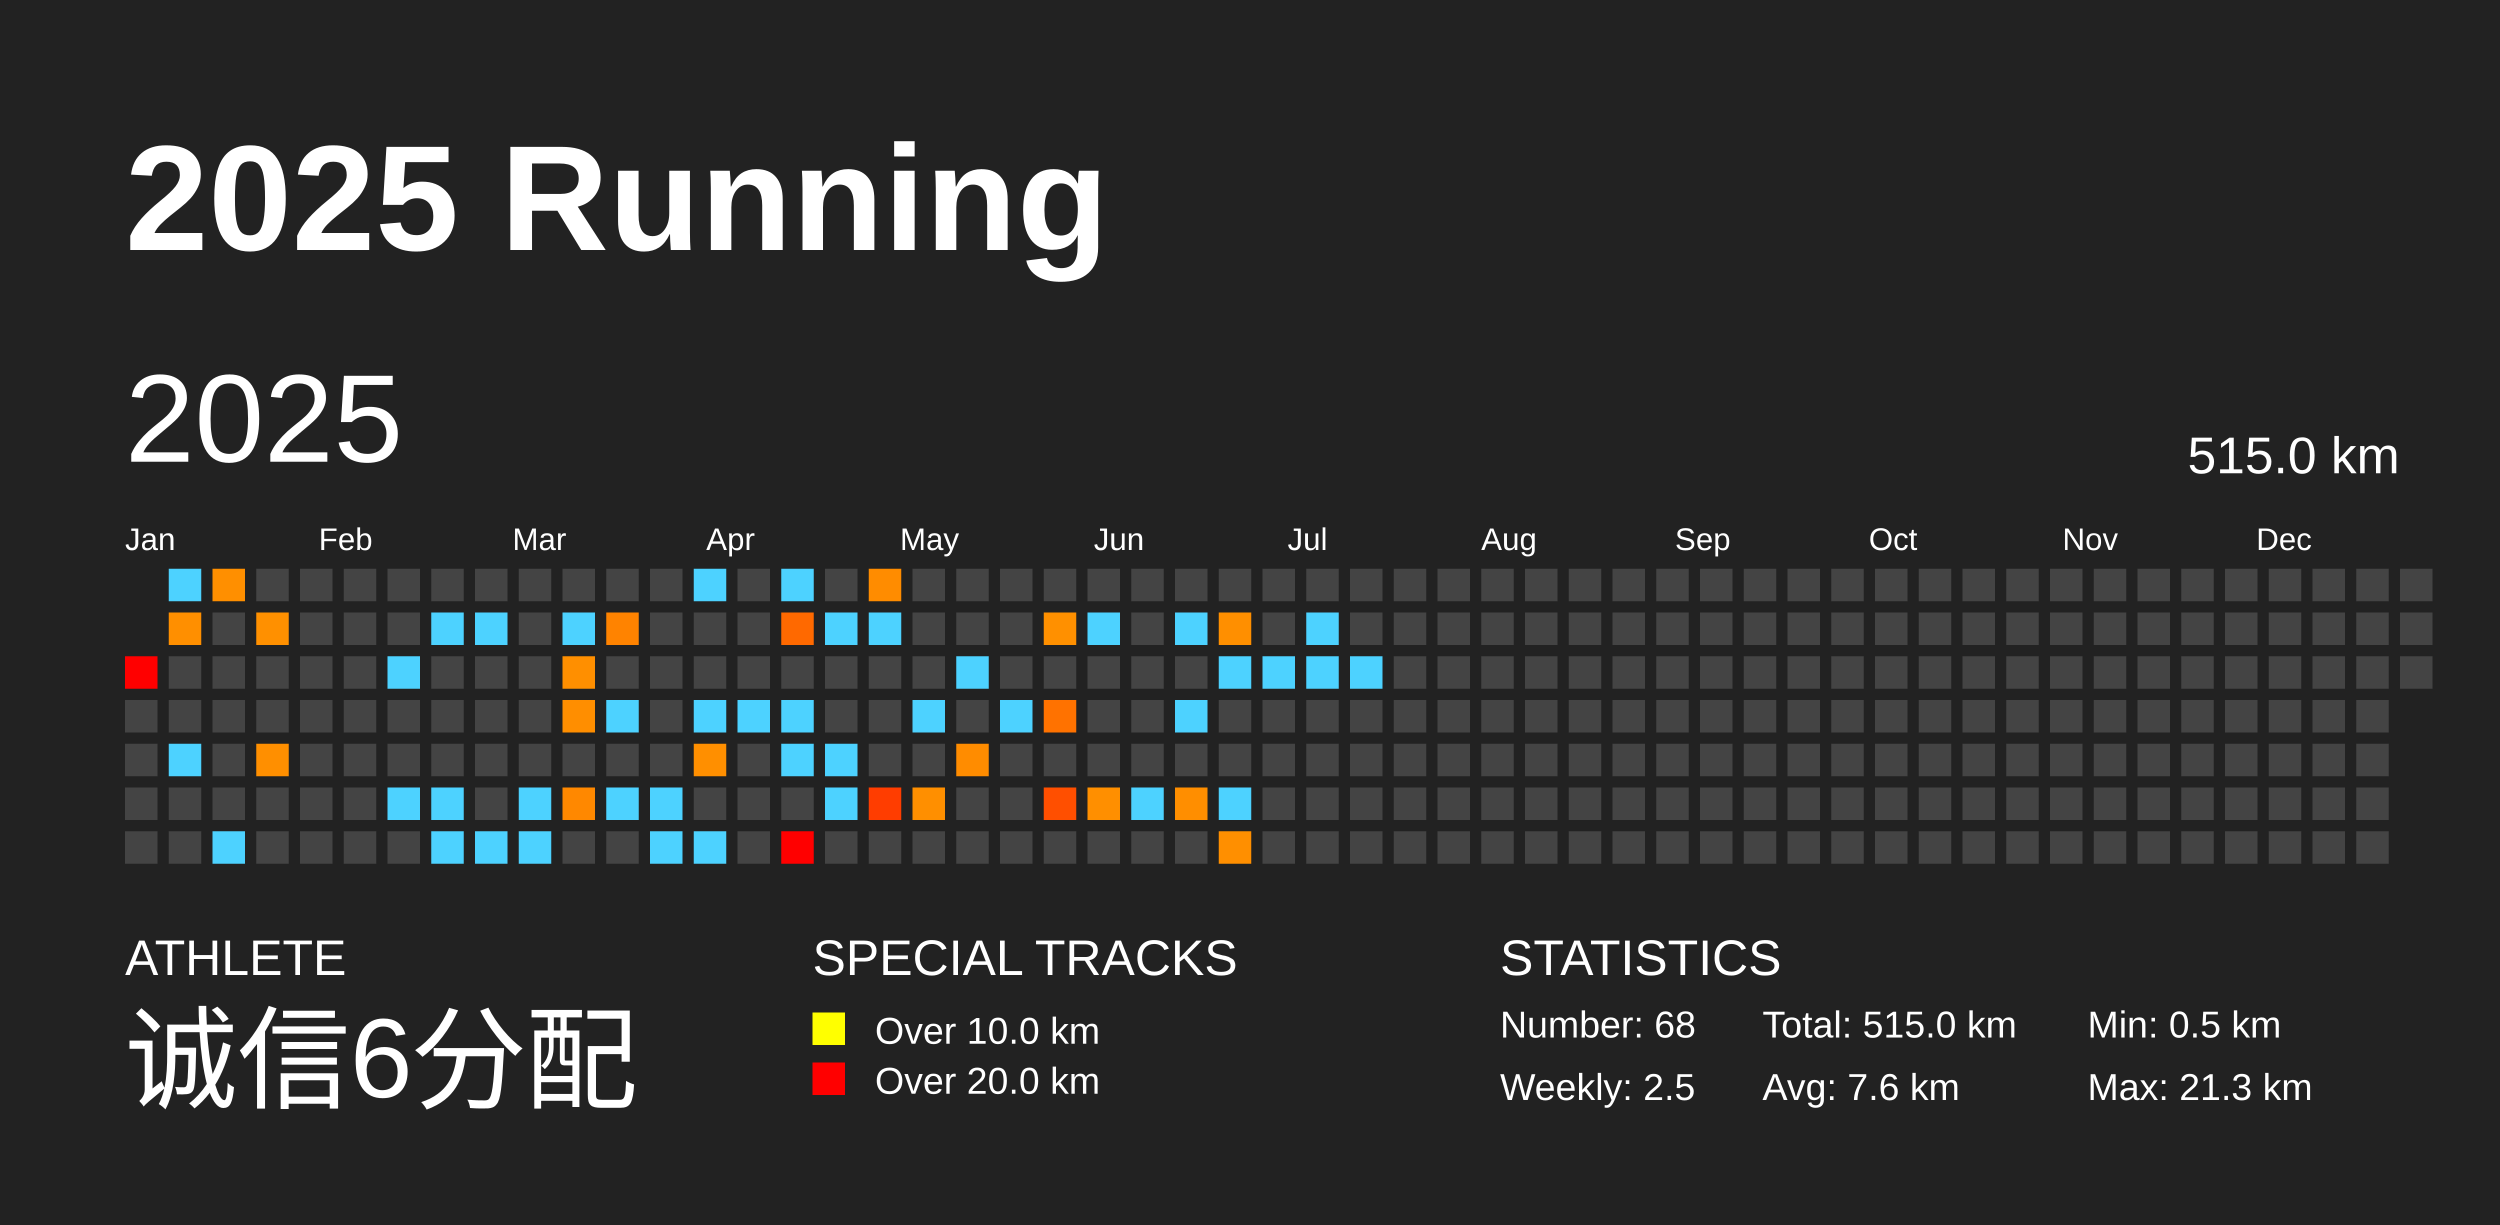
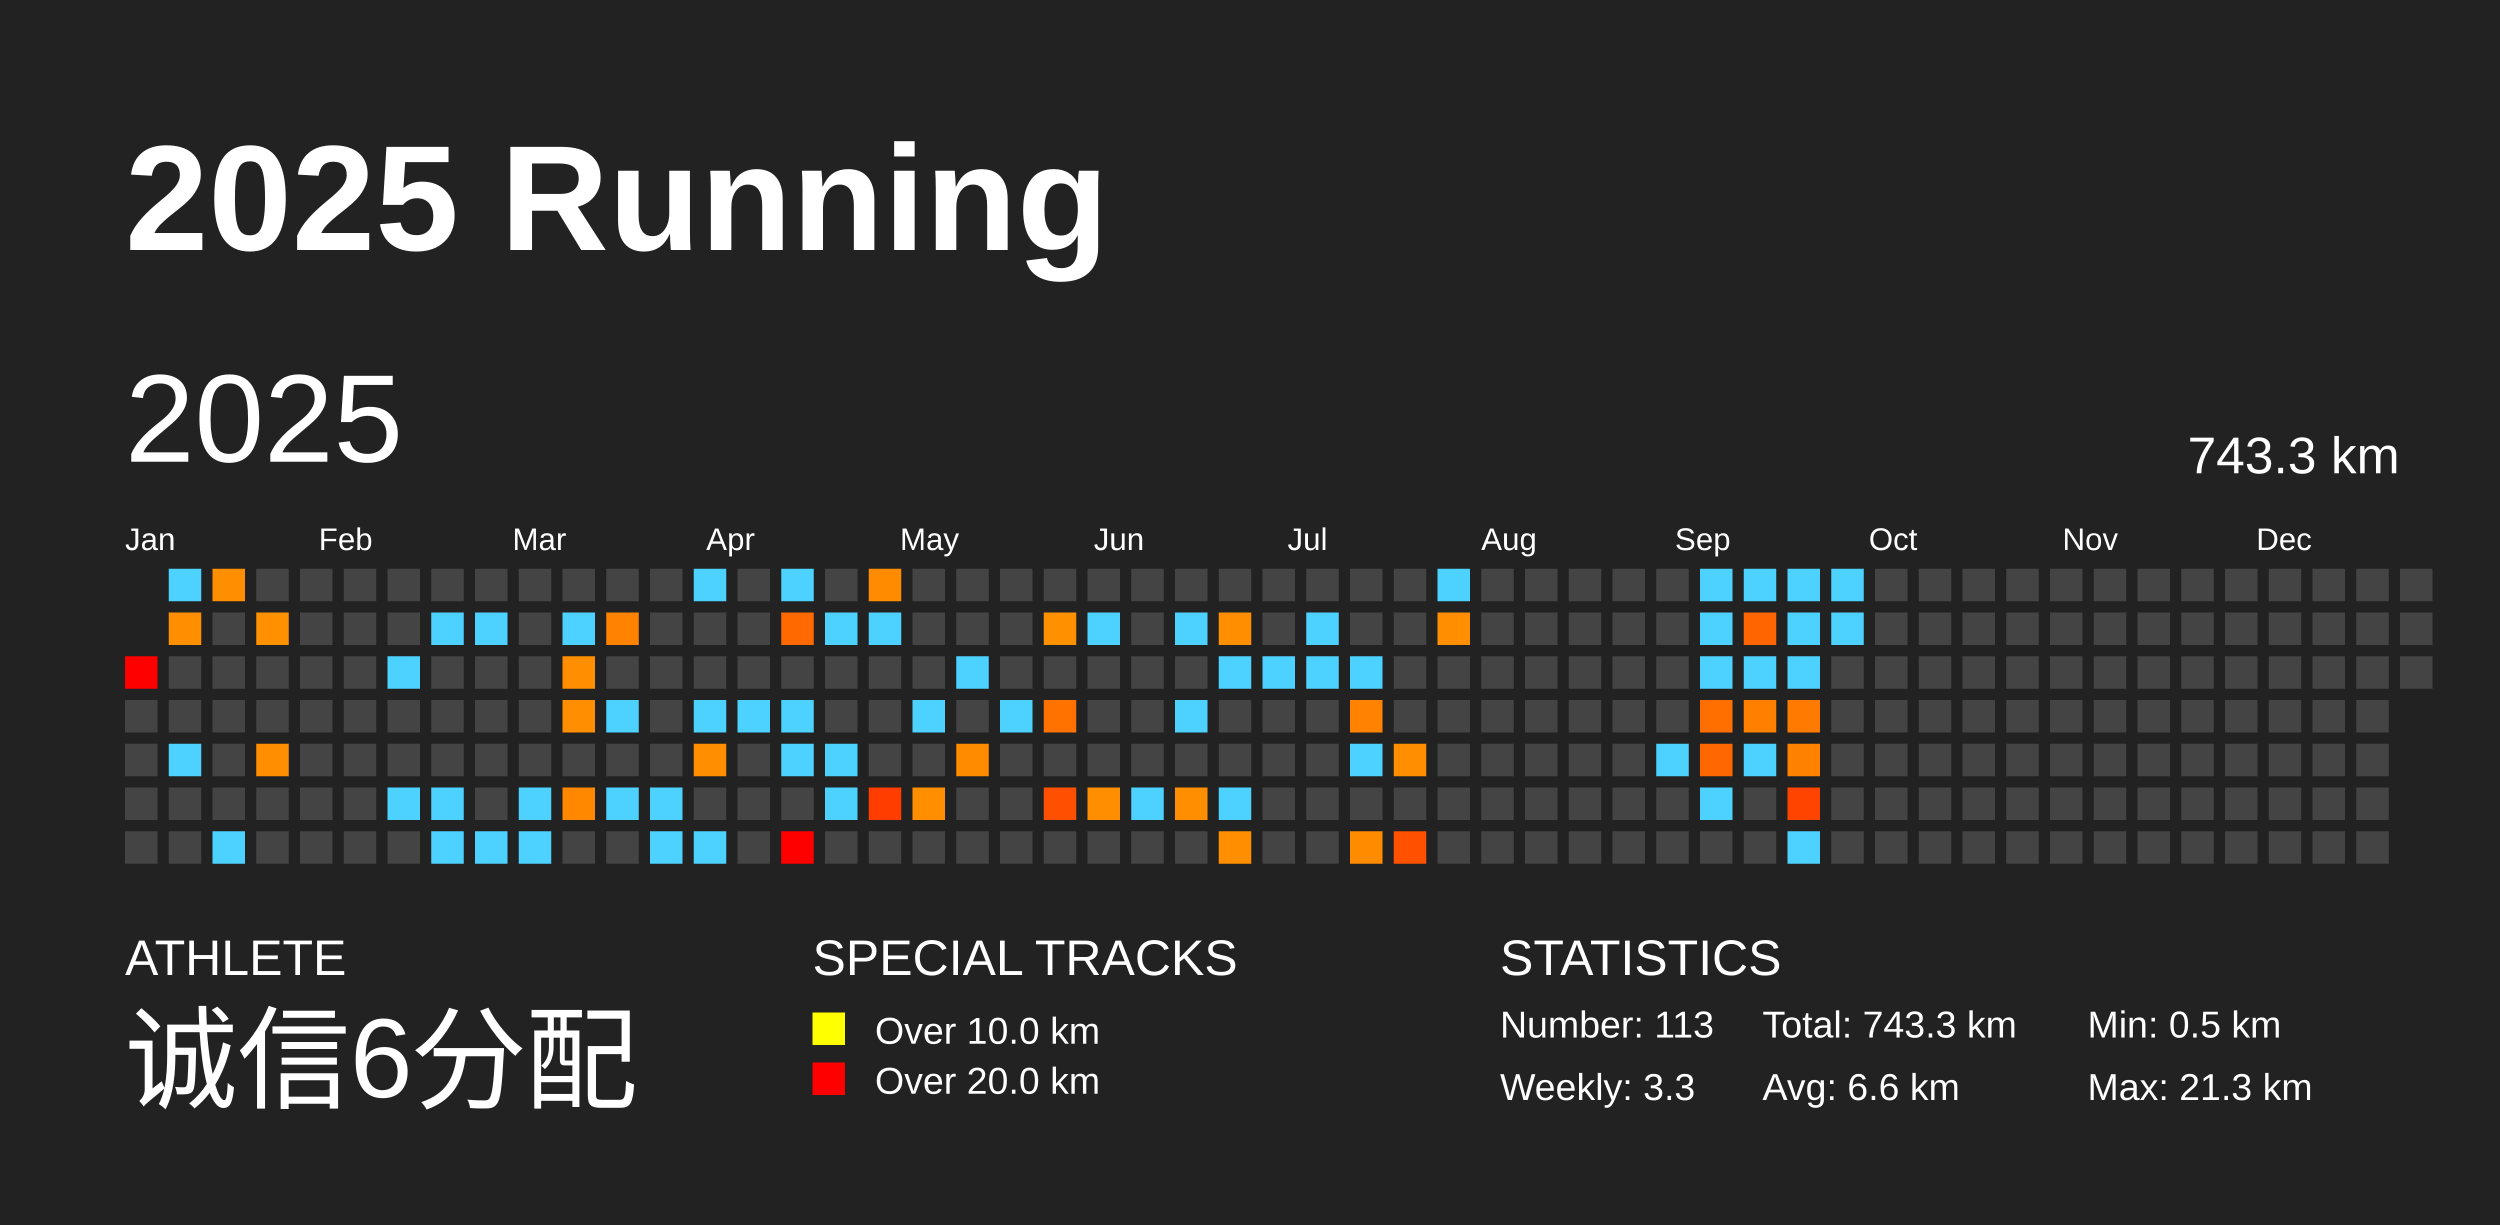
<svg xmlns="http://www.w3.org/2000/svg" baseProfile="full" height="98mm" version="1.1" viewBox="0,0,200,98" width="200mm">
  <defs />
  <rect fill="#222222" height="98" width="200" x="0" y="0" />
  <text fill="#FFFFFF" style="font-size:12px; font-family:Arial; font-weight:bold;" x="10" y="20">2025 Running</text>
  <text fill="#FFFFFF" style="font-size:4px; font-family:Arial" x="10" y="78">ATHLETE</text>
  <text fill="#FFFFFF" style="font-size:9px; font-family:Arial" x="10" y="88">诚信6分配</text>
  <text fill="#FFFFFF" style="font-size:4px; font-family:Arial" x="65" y="78">SPECIAL TRACKS</text>
  <rect fill="yellow" height="2.6" width="2.6" x="65" y="81" />
  <text fill="#FFFFFF" style="font-size:3px; font-family:Arial" x="70" y="83.5">Over 10.0 km</text>
  <rect fill="red" height="2.6" width="2.6" x="65" y="85" />
  <text fill="#FFFFFF" style="font-size:3px; font-family:Arial" x="70" y="87.5">Over 20.0 km</text>
  <text fill="#FFFFFF" style="font-size:4px; font-family:Arial" x="120" y="78">STATISTICS</text>
-   <text fill="#FFFFFF" style="font-size:3px; font-family:Arial" x="120" y="83">Number: 68</text>
-   <text fill="#FFFFFF" style="font-size:3px; font-family:Arial" x="120" y="88">Weekly: 2.5</text>
-   <text fill="#FFFFFF" style="font-size:3px; font-family:Arial" x="141" y="83">Total: 515.0 km</text>
-   <text fill="#FFFFFF" style="font-size:3px; font-family:Arial" x="141" y="88">Avg: 7.6 km</text>
+   <text fill="#FFFFFF" style="font-size:3px; font-family:Arial" x="120" y="83">Number: 113</text>
+   <text fill="#FFFFFF" style="font-size:3px; font-family:Arial" x="120" y="88">Weekly: 3.3</text>
+   <text fill="#FFFFFF" style="font-size:3px; font-family:Arial" x="141" y="83">Total: 743.3 km</text>
+   <text fill="#FFFFFF" style="font-size:3px; font-family:Arial" x="141" y="88">Avg: 6.6 km</text>
  <text fill="#FFFFFF" style="font-size:3px; font-family:Arial" x="167" y="83">Min: 0.5 km</text>
  <text fill="#FFFFFF" style="font-size:3px; font-family:Arial" x="167" y="88">Max: 21.3 km</text>
  <text dominant-baseline="hanging" fill="#FFFFFF" style="font-size:10.0px; font-family:Arial;" x="10" y="30">2025</text>
-   <text dominant-baseline="hanging" fill="#FFFFFF" style="font-size:4.125px; font-family:Arial;" x="175" y="35">515.0 km</text>
+   <text dominant-baseline="hanging" fill="#FFFFFF" style="font-size:4.125px; font-family:Arial;" x="175" y="35">743.3 km</text>
  <text fill="#FFFFFF" style="font-size:2.5px; font-family:Arial" x="10.0" y="44">Jan</text>
  <text fill="#FFFFFF" style="font-size:2.5px; font-family:Arial" x="25.5" y="44">Feb</text>
  <text fill="#FFFFFF" style="font-size:2.5px; font-family:Arial" x="41.0" y="44">Mar</text>
  <text fill="#FFFFFF" style="font-size:2.5px; font-family:Arial" x="56.5" y="44">Apr</text>
  <text fill="#FFFFFF" style="font-size:2.5px; font-family:Arial" x="72.0" y="44">May</text>
  <text fill="#FFFFFF" style="font-size:2.5px; font-family:Arial" x="87.5" y="44">Jun</text>
  <text fill="#FFFFFF" style="font-size:2.5px; font-family:Arial" x="103.0" y="44">Jul</text>
  <text fill="#FFFFFF" style="font-size:2.5px; font-family:Arial" x="118.5" y="44">Aug</text>
  <text fill="#FFFFFF" style="font-size:2.5px; font-family:Arial" x="134.0" y="44">Sep</text>
  <text fill="#FFFFFF" style="font-size:2.5px; font-family:Arial" x="149.5" y="44">Oct</text>
  <text fill="#FFFFFF" style="font-size:2.5px; font-family:Arial" x="165.0" y="44">Nov</text>
  <text fill="#FFFFFF" style="font-size:2.5px; font-family:Arial" x="180.5" y="44">Dec</text>
  <rect fill="red" height="2.6" width="2.6" x="10.0" y="52.5" />
  <rect fill="#444444" height="2.6" width="2.6" x="10.0" y="56.0" />
  <rect fill="#444444" height="2.6" width="2.6" x="10.0" y="59.5" />
  <rect fill="#444444" height="2.6" width="2.6" x="10.0" y="63.0" />
  <rect fill="#444444" height="2.6" width="2.6" x="10.0" y="66.5" />
  <rect fill="#4dd2ff" height="2.6" width="2.6" x="13.5" y="45.5" />
  <rect fill="#ff8f00" height="2.6" width="2.6" x="13.5" y="49.0" />
  <rect fill="#444444" height="2.6" width="2.6" x="13.5" y="52.5" />
  <rect fill="#444444" height="2.6" width="2.6" x="13.5" y="56.0" />
  <rect fill="#4dd2ff" height="2.6" width="2.6" x="13.5" y="59.5" />
  <rect fill="#444444" height="2.6" width="2.6" x="13.5" y="63.0" />
  <rect fill="#444444" height="2.6" width="2.6" x="13.5" y="66.5" />
  <rect fill="#ff8f00" height="2.6" width="2.6" x="17.0" y="45.5" />
  <rect fill="#444444" height="2.6" width="2.6" x="17.0" y="49.0" />
  <rect fill="#444444" height="2.6" width="2.6" x="17.0" y="52.5" />
  <rect fill="#444444" height="2.6" width="2.6" x="17.0" y="56.0" />
  <rect fill="#444444" height="2.6" width="2.6" x="17.0" y="59.5" />
  <rect fill="#444444" height="2.6" width="2.6" x="17.0" y="63.0" />
  <rect fill="#4dd2ff" height="2.6" width="2.6" x="17.0" y="66.5" />
  <rect fill="#444444" height="2.6" width="2.6" x="20.5" y="45.5" />
  <rect fill="#ff9000" height="2.6" width="2.6" x="20.5" y="49.0" />
  <rect fill="#444444" height="2.6" width="2.6" x="20.5" y="52.5" />
  <rect fill="#444444" height="2.6" width="2.6" x="20.5" y="56.0" />
  <rect fill="#ff8f00" height="2.6" width="2.6" x="20.5" y="59.5" />
  <rect fill="#444444" height="2.6" width="2.6" x="20.5" y="63.0" />
  <rect fill="#444444" height="2.6" width="2.6" x="20.5" y="66.5" />
  <rect fill="#444444" height="2.6" width="2.6" x="24.0" y="45.5" />
  <rect fill="#444444" height="2.6" width="2.6" x="24.0" y="49.0" />
  <rect fill="#444444" height="2.6" width="2.6" x="24.0" y="52.5" />
  <rect fill="#444444" height="2.6" width="2.6" x="24.0" y="56.0" />
  <rect fill="#444444" height="2.6" width="2.6" x="24.0" y="59.5" />
  <rect fill="#444444" height="2.6" width="2.6" x="24.0" y="63.0" />
  <rect fill="#444444" height="2.6" width="2.6" x="24.0" y="66.5" />
  <rect fill="#444444" height="2.6" width="2.6" x="27.5" y="45.5" />
  <rect fill="#444444" height="2.6" width="2.6" x="27.5" y="49.0" />
  <rect fill="#444444" height="2.6" width="2.6" x="27.5" y="52.5" />
  <rect fill="#444444" height="2.6" width="2.6" x="27.5" y="56.0" />
  <rect fill="#444444" height="2.6" width="2.6" x="27.5" y="59.5" />
  <rect fill="#444444" height="2.6" width="2.6" x="27.5" y="63.0" />
  <rect fill="#444444" height="2.6" width="2.6" x="27.5" y="66.5" />
  <rect fill="#444444" height="2.6" width="2.6" x="31.0" y="45.5" />
  <rect fill="#444444" height="2.6" width="2.6" x="31.0" y="49.0" />
  <rect fill="#4dd2ff" height="2.6" width="2.6" x="31.0" y="52.5" />
  <rect fill="#444444" height="2.6" width="2.6" x="31.0" y="56.0" />
  <rect fill="#444444" height="2.6" width="2.6" x="31.0" y="59.5" />
  <rect fill="#4dd2ff" height="2.6" width="2.6" x="31.0" y="63.0" />
  <rect fill="#444444" height="2.6" width="2.6" x="31.0" y="66.5" />
  <rect fill="#444444" height="2.6" width="2.6" x="34.5" y="45.5" />
  <rect fill="#4dd2ff" height="2.6" width="2.6" x="34.5" y="49.0" />
  <rect fill="#444444" height="2.6" width="2.6" x="34.5" y="52.5" />
  <rect fill="#444444" height="2.6" width="2.6" x="34.5" y="56.0" />
  <rect fill="#444444" height="2.6" width="2.6" x="34.5" y="59.5" />
  <rect fill="#4dd2ff" height="2.6" width="2.6" x="34.5" y="63.0" />
  <rect fill="#4dd2ff" height="2.6" width="2.6" x="34.5" y="66.5" />
  <rect fill="#444444" height="2.6" width="2.6" x="38.0" y="45.5" />
  <rect fill="#4dd2ff" height="2.6" width="2.6" x="38.0" y="49.0" />
  <rect fill="#444444" height="2.6" width="2.6" x="38.0" y="52.5" />
  <rect fill="#444444" height="2.6" width="2.6" x="38.0" y="56.0" />
  <rect fill="#444444" height="2.6" width="2.6" x="38.0" y="59.5" />
  <rect fill="#444444" height="2.6" width="2.6" x="38.0" y="63.0" />
  <rect fill="#4dd2ff" height="2.6" width="2.6" x="38.0" y="66.5" />
  <rect fill="#444444" height="2.6" width="2.6" x="41.5" y="45.5" />
  <rect fill="#444444" height="2.6" width="2.6" x="41.5" y="49.0" />
  <rect fill="#444444" height="2.6" width="2.6" x="41.5" y="52.5" />
  <rect fill="#444444" height="2.6" width="2.6" x="41.5" y="56.0" />
  <rect fill="#444444" height="2.6" width="2.6" x="41.5" y="59.5" />
  <rect fill="#4dd2ff" height="2.6" width="2.6" x="41.5" y="63.0" />
  <rect fill="#4dd2ff" height="2.6" width="2.6" x="41.5" y="66.5" />
  <rect fill="#444444" height="2.6" width="2.6" x="45.0" y="45.5" />
  <rect fill="#4dd2ff" height="2.6" width="2.6" x="45.0" y="49.0" />
  <rect fill="#ff8f00" height="2.6" width="2.6" x="45.0" y="52.5" />
  <rect fill="#ff8e00" height="2.6" width="2.6" x="45.0" y="56.0" />
  <rect fill="#444444" height="2.6" width="2.6" x="45.0" y="59.5" />
  <rect fill="#ff8800" height="2.6" width="2.6" x="45.0" y="63.0" />
  <rect fill="#444444" height="2.6" width="2.6" x="45.0" y="66.5" />
  <rect fill="#444444" height="2.6" width="2.6" x="48.5" y="45.5" />
  <rect fill="#ff8300" height="2.6" width="2.6" x="48.5" y="49.0" />
  <rect fill="#444444" height="2.6" width="2.6" x="48.5" y="52.5" />
  <rect fill="#4dd2ff" height="2.6" width="2.6" x="48.5" y="56.0" />
  <rect fill="#444444" height="2.6" width="2.6" x="48.5" y="59.5" />
  <rect fill="#4dd2ff" height="2.6" width="2.6" x="48.5" y="63.0" />
  <rect fill="#444444" height="2.6" width="2.6" x="48.5" y="66.5" />
  <rect fill="#444444" height="2.6" width="2.6" x="52.0" y="45.5" />
  <rect fill="#444444" height="2.6" width="2.6" x="52.0" y="49.0" />
  <rect fill="#444444" height="2.6" width="2.6" x="52.0" y="52.5" />
  <rect fill="#444444" height="2.6" width="2.6" x="52.0" y="56.0" />
  <rect fill="#444444" height="2.6" width="2.6" x="52.0" y="59.5" />
  <rect fill="#4dd2ff" height="2.6" width="2.6" x="52.0" y="63.0" />
  <rect fill="#4dd2ff" height="2.6" width="2.6" x="52.0" y="66.5" />
  <rect fill="#4dd2ff" height="2.6" width="2.6" x="55.5" y="45.5" />
  <rect fill="#444444" height="2.6" width="2.6" x="55.5" y="49.0" />
  <rect fill="#444444" height="2.6" width="2.6" x="55.5" y="52.5" />
  <rect fill="#4dd2ff" height="2.6" width="2.6" x="55.5" y="56.0" />
  <rect fill="#ff8f00" height="2.6" width="2.6" x="55.5" y="59.5" />
  <rect fill="#444444" height="2.6" width="2.6" x="55.5" y="63.0" />
  <rect fill="#4dd2ff" height="2.6" width="2.6" x="55.5" y="66.5" />
  <rect fill="#444444" height="2.6" width="2.6" x="59.0" y="45.5" />
  <rect fill="#444444" height="2.6" width="2.6" x="59.0" y="49.0" />
  <rect fill="#444444" height="2.6" width="2.6" x="59.0" y="52.5" />
  <rect fill="#4dd2ff" height="2.6" width="2.6" x="59.0" y="56.0" />
  <rect fill="#444444" height="2.6" width="2.6" x="59.0" y="59.5" />
  <rect fill="#444444" height="2.6" width="2.6" x="59.0" y="63.0" />
  <rect fill="#444444" height="2.6" width="2.6" x="59.0" y="66.5" />
  <rect fill="#4dd2ff" height="2.6" width="2.6" x="62.5" y="45.5" />
  <rect fill="#ff6900" height="2.6" width="2.6" x="62.5" y="49.0" />
  <rect fill="#444444" height="2.6" width="2.6" x="62.5" y="52.5" />
  <rect fill="#4dd2ff" height="2.6" width="2.6" x="62.5" y="56.0" />
  <rect fill="#4dd2ff" height="2.6" width="2.6" x="62.5" y="59.5" />
  <rect fill="#444444" height="2.6" width="2.6" x="62.5" y="63.0" />
  <rect fill="red" height="2.6" width="2.6" x="62.5" y="66.5" />
  <rect fill="#444444" height="2.6" width="2.6" x="66.0" y="45.5" />
  <rect fill="#4dd2ff" height="2.6" width="2.6" x="66.0" y="49.0" />
  <rect fill="#444444" height="2.6" width="2.6" x="66.0" y="52.5" />
  <rect fill="#444444" height="2.6" width="2.6" x="66.0" y="56.0" />
  <rect fill="#4dd2ff" height="2.6" width="2.6" x="66.0" y="59.5" />
  <rect fill="#4dd2ff" height="2.6" width="2.6" x="66.0" y="63.0" />
  <rect fill="#444444" height="2.6" width="2.6" x="66.0" y="66.5" />
  <rect fill="#ff8c00" height="2.6" width="2.6" x="69.5" y="45.5" />
  <rect fill="#4dd2ff" height="2.6" width="2.6" x="69.5" y="49.0" />
  <rect fill="#444444" height="2.6" width="2.6" x="69.5" y="52.5" />
  <rect fill="#444444" height="2.6" width="2.6" x="69.5" y="56.0" />
  <rect fill="#444444" height="2.6" width="2.6" x="69.5" y="59.5" />
  <rect fill="#ff3d00" height="2.6" width="2.6" x="69.5" y="63.0" />
  <rect fill="#444444" height="2.6" width="2.6" x="69.5" y="66.5" />
  <rect fill="#444444" height="2.6" width="2.6" x="73.0" y="45.5" />
  <rect fill="#444444" height="2.6" width="2.6" x="73.0" y="49.0" />
  <rect fill="#444444" height="2.6" width="2.6" x="73.0" y="52.5" />
  <rect fill="#4dd2ff" height="2.6" width="2.6" x="73.0" y="56.0" />
  <rect fill="#444444" height="2.6" width="2.6" x="73.0" y="59.5" />
  <rect fill="#ff8f00" height="2.6" width="2.6" x="73.0" y="63.0" />
  <rect fill="#444444" height="2.6" width="2.6" x="73.0" y="66.5" />
  <rect fill="#444444" height="2.6" width="2.6" x="76.5" y="45.5" />
  <rect fill="#444444" height="2.6" width="2.6" x="76.5" y="49.0" />
  <rect fill="#4dd2ff" height="2.6" width="2.6" x="76.5" y="52.5" />
  <rect fill="#444444" height="2.6" width="2.6" x="76.5" y="56.0" />
  <rect fill="#ff8c00" height="2.6" width="2.6" x="76.5" y="59.5" />
  <rect fill="#444444" height="2.6" width="2.6" x="76.5" y="63.0" />
  <rect fill="#444444" height="2.6" width="2.6" x="76.5" y="66.5" />
  <rect fill="#444444" height="2.6" width="2.6" x="80.0" y="45.5" />
  <rect fill="#444444" height="2.6" width="2.6" x="80.0" y="49.0" />
  <rect fill="#444444" height="2.6" width="2.6" x="80.0" y="52.5" />
  <rect fill="#4dd2ff" height="2.6" width="2.6" x="80.0" y="56.0" />
  <rect fill="#444444" height="2.6" width="2.6" x="80.0" y="59.5" />
  <rect fill="#444444" height="2.6" width="2.6" x="80.0" y="63.0" />
  <rect fill="#444444" height="2.6" width="2.6" x="80.0" y="66.5" />
  <rect fill="#444444" height="2.6" width="2.6" x="83.5" y="45.5" />
  <rect fill="#ff9000" height="2.6" width="2.6" x="83.5" y="49.0" />
  <rect fill="#444444" height="2.6" width="2.6" x="83.5" y="52.5" />
  <rect fill="#ff7200" height="2.6" width="2.6" x="83.5" y="56.0" />
  <rect fill="#444444" height="2.6" width="2.6" x="83.5" y="59.5" />
  <rect fill="#ff4f00" height="2.6" width="2.6" x="83.5" y="63.0" />
  <rect fill="#444444" height="2.6" width="2.6" x="83.5" y="66.5" />
  <rect fill="#444444" height="2.6" width="2.6" x="87.0" y="45.5" />
  <rect fill="#4dd2ff" height="2.6" width="2.6" x="87.0" y="49.0" />
  <rect fill="#444444" height="2.6" width="2.6" x="87.0" y="52.5" />
  <rect fill="#444444" height="2.6" width="2.6" x="87.0" y="56.0" />
  <rect fill="#444444" height="2.6" width="2.6" x="87.0" y="59.5" />
  <rect fill="#ff8f00" height="2.6" width="2.6" x="87.0" y="63.0" />
  <rect fill="#444444" height="2.6" width="2.6" x="87.0" y="66.5" />
  <rect fill="#444444" height="2.6" width="2.6" x="90.5" y="45.5" />
  <rect fill="#444444" height="2.6" width="2.6" x="90.5" y="49.0" />
  <rect fill="#444444" height="2.6" width="2.6" x="90.5" y="52.5" />
  <rect fill="#444444" height="2.6" width="2.6" x="90.5" y="56.0" />
  <rect fill="#444444" height="2.6" width="2.6" x="90.5" y="59.5" />
  <rect fill="#4dd2ff" height="2.6" width="2.6" x="90.5" y="63.0" />
  <rect fill="#444444" height="2.6" width="2.6" x="90.5" y="66.5" />
  <rect fill="#444444" height="2.6" width="2.6" x="94.0" y="45.5" />
  <rect fill="#4dd2ff" height="2.6" width="2.6" x="94.0" y="49.0" />
  <rect fill="#444444" height="2.6" width="2.6" x="94.0" y="52.5" />
  <rect fill="#4dd2ff" height="2.6" width="2.6" x="94.0" y="56.0" />
  <rect fill="#444444" height="2.6" width="2.6" x="94.0" y="59.5" />
  <rect fill="#ff8e00" height="2.6" width="2.6" x="94.0" y="63.0" />
  <rect fill="#444444" height="2.6" width="2.6" x="94.0" y="66.5" />
  <rect fill="#444444" height="2.6" width="2.6" x="97.5" y="45.5" />
  <rect fill="#ff8f00" height="2.6" width="2.6" x="97.5" y="49.0" />
  <rect fill="#4dd2ff" height="2.6" width="2.6" x="97.5" y="52.5" />
  <rect fill="#444444" height="2.6" width="2.6" x="97.5" y="56.0" />
  <rect fill="#444444" height="2.6" width="2.6" x="97.5" y="59.5" />
  <rect fill="#4dd2ff" height="2.6" width="2.6" x="97.5" y="63.0" />
  <rect fill="#ff8f00" height="2.6" width="2.6" x="97.5" y="66.5" />
  <rect fill="#444444" height="2.6" width="2.6" x="101.0" y="45.5" />
  <rect fill="#444444" height="2.6" width="2.6" x="101.0" y="49.0" />
  <rect fill="#4dd2ff" height="2.6" width="2.6" x="101.0" y="52.5" />
  <rect fill="#444444" height="2.6" width="2.6" x="101.0" y="56.0" />
  <rect fill="#444444" height="2.6" width="2.6" x="101.0" y="59.5" />
  <rect fill="#444444" height="2.6" width="2.6" x="101.0" y="63.0" />
  <rect fill="#444444" height="2.6" width="2.6" x="101.0" y="66.5" />
  <rect fill="#444444" height="2.6" width="2.6" x="104.5" y="45.5" />
  <rect fill="#4dd2ff" height="2.6" width="2.6" x="104.5" y="49.0" />
  <rect fill="#4dd2ff" height="2.6" width="2.6" x="104.5" y="52.5" />
  <rect fill="#444444" height="2.6" width="2.6" x="104.5" y="56.0" />
  <rect fill="#444444" height="2.6" width="2.6" x="104.5" y="59.5" />
  <rect fill="#444444" height="2.6" width="2.6" x="104.5" y="63.0" />
  <rect fill="#444444" height="2.6" width="2.6" x="104.5" y="66.5" />
  <rect fill="#444444" height="2.6" width="2.6" x="108.0" y="45.5" />
  <rect fill="#444444" height="2.6" width="2.6" x="108.0" y="49.0" />
  <rect fill="#4dd2ff" height="2.6" width="2.6" x="108.0" y="52.5" />
-   <rect fill="#444444" height="2.6" width="2.6" x="108.0" y="56.0" />
-   <rect fill="#444444" height="2.6" width="2.6" x="108.0" y="59.5" />
+   <rect fill="#ff8300" height="2.6" width="2.6" x="108.0" y="56.0" />
+   <rect fill="#4dd2ff" height="2.6" width="2.6" x="108.0" y="59.5" />
  <rect fill="#444444" height="2.6" width="2.6" x="108.0" y="63.0" />
-   <rect fill="#444444" height="2.6" width="2.6" x="108.0" y="66.5" />
+   <rect fill="#ff8c00" height="2.6" width="2.6" x="108.0" y="66.5" />
  <rect fill="#444444" height="2.6" width="2.6" x="111.5" y="45.5" />
  <rect fill="#444444" height="2.6" width="2.6" x="111.5" y="49.0" />
  <rect fill="#444444" height="2.6" width="2.6" x="111.5" y="52.5" />
  <rect fill="#444444" height="2.6" width="2.6" x="111.5" y="56.0" />
-   <rect fill="#444444" height="2.6" width="2.6" x="111.5" y="59.5" />
+   <rect fill="#ff8f00" height="2.6" width="2.6" x="111.5" y="59.5" />
  <rect fill="#444444" height="2.6" width="2.6" x="111.5" y="63.0" />
-   <rect fill="#444444" height="2.6" width="2.6" x="111.5" y="66.5" />
-   <rect fill="#444444" height="2.6" width="2.6" x="115.0" y="45.5" />
-   <rect fill="#444444" height="2.6" width="2.6" x="115.0" y="49.0" />
+   <rect fill="#ff5100" height="2.6" width="2.6" x="111.5" y="66.5" />
+   <rect fill="#4dd2ff" height="2.6" width="2.6" x="115.0" y="45.5" />
+   <rect fill="#ff8f00" height="2.6" width="2.6" x="115.0" y="49.0" />
  <rect fill="#444444" height="2.6" width="2.6" x="115.0" y="52.5" />
  <rect fill="#444444" height="2.6" width="2.6" x="115.0" y="56.0" />
  <rect fill="#444444" height="2.6" width="2.6" x="115.0" y="59.5" />
  <rect fill="#444444" height="2.6" width="2.6" x="115.0" y="63.0" />
  <rect fill="#444444" height="2.6" width="2.6" x="115.0" y="66.5" />
  <rect fill="#444444" height="2.6" width="2.6" x="118.5" y="45.5" />
  <rect fill="#444444" height="2.6" width="2.6" x="118.5" y="49.0" />
  <rect fill="#444444" height="2.6" width="2.6" x="118.5" y="52.5" />
  <rect fill="#444444" height="2.6" width="2.6" x="118.5" y="56.0" />
  <rect fill="#444444" height="2.6" width="2.6" x="118.5" y="59.5" />
  <rect fill="#444444" height="2.6" width="2.6" x="118.5" y="63.0" />
  <rect fill="#444444" height="2.6" width="2.6" x="118.5" y="66.5" />
  <rect fill="#444444" height="2.6" width="2.6" x="122.0" y="45.5" />
  <rect fill="#444444" height="2.6" width="2.6" x="122.0" y="49.0" />
  <rect fill="#444444" height="2.6" width="2.6" x="122.0" y="52.5" />
  <rect fill="#444444" height="2.6" width="2.6" x="122.0" y="56.0" />
  <rect fill="#444444" height="2.6" width="2.6" x="122.0" y="59.5" />
  <rect fill="#444444" height="2.6" width="2.6" x="122.0" y="63.0" />
  <rect fill="#444444" height="2.6" width="2.6" x="122.0" y="66.5" />
  <rect fill="#444444" height="2.6" width="2.6" x="125.5" y="45.5" />
  <rect fill="#444444" height="2.6" width="2.6" x="125.5" y="49.0" />
  <rect fill="#444444" height="2.6" width="2.6" x="125.5" y="52.5" />
  <rect fill="#444444" height="2.6" width="2.6" x="125.5" y="56.0" />
  <rect fill="#444444" height="2.6" width="2.6" x="125.5" y="59.5" />
  <rect fill="#444444" height="2.6" width="2.6" x="125.5" y="63.0" />
  <rect fill="#444444" height="2.6" width="2.6" x="125.5" y="66.5" />
  <rect fill="#444444" height="2.6" width="2.6" x="129.0" y="45.5" />
  <rect fill="#444444" height="2.6" width="2.6" x="129.0" y="49.0" />
  <rect fill="#444444" height="2.6" width="2.6" x="129.0" y="52.5" />
  <rect fill="#444444" height="2.6" width="2.6" x="129.0" y="56.0" />
  <rect fill="#444444" height="2.6" width="2.6" x="129.0" y="59.5" />
  <rect fill="#444444" height="2.6" width="2.6" x="129.0" y="63.0" />
  <rect fill="#444444" height="2.6" width="2.6" x="129.0" y="66.5" />
  <rect fill="#444444" height="2.6" width="2.6" x="132.5" y="45.5" />
  <rect fill="#444444" height="2.6" width="2.6" x="132.5" y="49.0" />
  <rect fill="#444444" height="2.6" width="2.6" x="132.5" y="52.5" />
  <rect fill="#444444" height="2.6" width="2.6" x="132.5" y="56.0" />
-   <rect fill="#444444" height="2.6" width="2.6" x="132.5" y="59.5" />
+   <rect fill="#4dd2ff" height="2.6" width="2.6" x="132.5" y="59.5" />
  <rect fill="#444444" height="2.6" width="2.6" x="132.5" y="63.0" />
  <rect fill="#444444" height="2.6" width="2.6" x="132.5" y="66.5" />
-   <rect fill="#444444" height="2.6" width="2.6" x="136.0" y="45.5" />
-   <rect fill="#444444" height="2.6" width="2.6" x="136.0" y="49.0" />
-   <rect fill="#444444" height="2.6" width="2.6" x="136.0" y="52.5" />
-   <rect fill="#444444" height="2.6" width="2.6" x="136.0" y="56.0" />
-   <rect fill="#444444" height="2.6" width="2.6" x="136.0" y="59.5" />
-   <rect fill="#444444" height="2.6" width="2.6" x="136.0" y="63.0" />
+   <rect fill="#4dd2ff" height="2.6" width="2.6" x="136.0" y="45.5" />
+   <rect fill="#4dd2ff" height="2.6" width="2.6" x="136.0" y="49.0" />
+   <rect fill="#4dd2ff" height="2.6" width="2.6" x="136.0" y="52.5" />
+   <rect fill="#ff6f00" height="2.6" width="2.6" x="136.0" y="56.0" />
+   <rect fill="#ff6800" height="2.6" width="2.6" x="136.0" y="59.5" />
+   <rect fill="#4dd2ff" height="2.6" width="2.6" x="136.0" y="63.0" />
  <rect fill="#444444" height="2.6" width="2.6" x="136.0" y="66.5" />
-   <rect fill="#444444" height="2.6" width="2.6" x="139.5" y="45.5" />
-   <rect fill="#444444" height="2.6" width="2.6" x="139.5" y="49.0" />
-   <rect fill="#444444" height="2.6" width="2.6" x="139.5" y="52.5" />
-   <rect fill="#444444" height="2.6" width="2.6" x="139.5" y="56.0" />
-   <rect fill="#444444" height="2.6" width="2.6" x="139.5" y="59.5" />
+   <rect fill="#4dd2ff" height="2.6" width="2.6" x="139.5" y="45.5" />
+   <rect fill="#ff6500" height="2.6" width="2.6" x="139.5" y="49.0" />
+   <rect fill="#4dd2ff" height="2.6" width="2.6" x="139.5" y="52.5" />
+   <rect fill="#ff7f00" height="2.6" width="2.6" x="139.5" y="56.0" />
+   <rect fill="#4dd2ff" height="2.6" width="2.6" x="139.5" y="59.5" />
  <rect fill="#444444" height="2.6" width="2.6" x="139.5" y="63.0" />
  <rect fill="#444444" height="2.6" width="2.6" x="139.5" y="66.5" />
-   <rect fill="#444444" height="2.6" width="2.6" x="143.0" y="45.5" />
-   <rect fill="#444444" height="2.6" width="2.6" x="143.0" y="49.0" />
-   <rect fill="#444444" height="2.6" width="2.6" x="143.0" y="52.5" />
-   <rect fill="#444444" height="2.6" width="2.6" x="143.0" y="56.0" />
-   <rect fill="#444444" height="2.6" width="2.6" x="143.0" y="59.5" />
-   <rect fill="#444444" height="2.6" width="2.6" x="143.0" y="63.0" />
-   <rect fill="#444444" height="2.6" width="2.6" x="143.0" y="66.5" />
-   <rect fill="#444444" height="2.6" width="2.6" x="146.5" y="45.5" />
-   <rect fill="#444444" height="2.6" width="2.6" x="146.5" y="49.0" />
+   <rect fill="#4dd2ff" height="2.6" width="2.6" x="143.0" y="45.5" />
+   <rect fill="#4dd2ff" height="2.6" width="2.6" x="143.0" y="49.0" />
+   <rect fill="#4dd2ff" height="2.6" width="2.6" x="143.0" y="52.5" />
+   <rect fill="#ff7a00" height="2.6" width="2.6" x="143.0" y="56.0" />
+   <rect fill="#ff8100" height="2.6" width="2.6" x="143.0" y="59.5" />
+   <rect fill="#ff4400" height="2.6" width="2.6" x="143.0" y="63.0" />
+   <rect fill="#4dd2ff" height="2.6" width="2.6" x="143.0" y="66.5" />
+   <rect fill="#4dd2ff" height="2.6" width="2.6" x="146.5" y="45.5" />
+   <rect fill="#4dd2ff" height="2.6" width="2.6" x="146.5" y="49.0" />
  <rect fill="#444444" height="2.6" width="2.6" x="146.5" y="52.5" />
  <rect fill="#444444" height="2.6" width="2.6" x="146.5" y="56.0" />
  <rect fill="#444444" height="2.6" width="2.6" x="146.5" y="59.5" />
  <rect fill="#444444" height="2.6" width="2.6" x="146.5" y="63.0" />
  <rect fill="#444444" height="2.6" width="2.6" x="146.5" y="66.5" />
  <rect fill="#444444" height="2.6" width="2.6" x="150.0" y="45.5" />
  <rect fill="#444444" height="2.6" width="2.6" x="150.0" y="49.0" />
  <rect fill="#444444" height="2.6" width="2.6" x="150.0" y="52.5" />
  <rect fill="#444444" height="2.6" width="2.6" x="150.0" y="56.0" />
  <rect fill="#444444" height="2.6" width="2.6" x="150.0" y="59.5" />
  <rect fill="#444444" height="2.6" width="2.6" x="150.0" y="63.0" />
  <rect fill="#444444" height="2.6" width="2.6" x="150.0" y="66.5" />
  <rect fill="#444444" height="2.6" width="2.6" x="153.5" y="45.5" />
  <rect fill="#444444" height="2.6" width="2.6" x="153.5" y="49.0" />
  <rect fill="#444444" height="2.6" width="2.6" x="153.5" y="52.5" />
  <rect fill="#444444" height="2.6" width="2.6" x="153.5" y="56.0" />
  <rect fill="#444444" height="2.6" width="2.6" x="153.5" y="59.5" />
  <rect fill="#444444" height="2.6" width="2.6" x="153.5" y="63.0" />
  <rect fill="#444444" height="2.6" width="2.6" x="153.5" y="66.5" />
  <rect fill="#444444" height="2.6" width="2.6" x="157.0" y="45.5" />
  <rect fill="#444444" height="2.6" width="2.6" x="157.0" y="49.0" />
  <rect fill="#444444" height="2.6" width="2.6" x="157.0" y="52.5" />
  <rect fill="#444444" height="2.6" width="2.6" x="157.0" y="56.0" />
  <rect fill="#444444" height="2.6" width="2.6" x="157.0" y="59.5" />
  <rect fill="#444444" height="2.6" width="2.6" x="157.0" y="63.0" />
  <rect fill="#444444" height="2.6" width="2.6" x="157.0" y="66.5" />
  <rect fill="#444444" height="2.6" width="2.6" x="160.5" y="45.5" />
  <rect fill="#444444" height="2.6" width="2.6" x="160.5" y="49.0" />
  <rect fill="#444444" height="2.6" width="2.6" x="160.5" y="52.5" />
  <rect fill="#444444" height="2.6" width="2.6" x="160.5" y="56.0" />
  <rect fill="#444444" height="2.6" width="2.6" x="160.5" y="59.5" />
  <rect fill="#444444" height="2.6" width="2.6" x="160.5" y="63.0" />
  <rect fill="#444444" height="2.6" width="2.6" x="160.5" y="66.5" />
  <rect fill="#444444" height="2.6" width="2.6" x="164.0" y="45.5" />
  <rect fill="#444444" height="2.6" width="2.6" x="164.0" y="49.0" />
  <rect fill="#444444" height="2.6" width="2.6" x="164.0" y="52.5" />
  <rect fill="#444444" height="2.6" width="2.6" x="164.0" y="56.0" />
  <rect fill="#444444" height="2.6" width="2.6" x="164.0" y="59.5" />
  <rect fill="#444444" height="2.6" width="2.6" x="164.0" y="63.0" />
  <rect fill="#444444" height="2.6" width="2.6" x="164.0" y="66.5" />
  <rect fill="#444444" height="2.6" width="2.6" x="167.5" y="45.5" />
  <rect fill="#444444" height="2.6" width="2.6" x="167.5" y="49.0" />
  <rect fill="#444444" height="2.6" width="2.6" x="167.5" y="52.5" />
  <rect fill="#444444" height="2.6" width="2.6" x="167.5" y="56.0" />
  <rect fill="#444444" height="2.6" width="2.6" x="167.5" y="59.5" />
  <rect fill="#444444" height="2.6" width="2.6" x="167.5" y="63.0" />
  <rect fill="#444444" height="2.6" width="2.6" x="167.5" y="66.5" />
  <rect fill="#444444" height="2.6" width="2.6" x="171.0" y="45.5" />
  <rect fill="#444444" height="2.6" width="2.6" x="171.0" y="49.0" />
  <rect fill="#444444" height="2.6" width="2.6" x="171.0" y="52.5" />
  <rect fill="#444444" height="2.6" width="2.6" x="171.0" y="56.0" />
  <rect fill="#444444" height="2.6" width="2.6" x="171.0" y="59.5" />
  <rect fill="#444444" height="2.6" width="2.6" x="171.0" y="63.0" />
  <rect fill="#444444" height="2.6" width="2.6" x="171.0" y="66.5" />
  <rect fill="#444444" height="2.6" width="2.6" x="174.5" y="45.5" />
  <rect fill="#444444" height="2.6" width="2.6" x="174.5" y="49.0" />
  <rect fill="#444444" height="2.6" width="2.6" x="174.5" y="52.5" />
  <rect fill="#444444" height="2.6" width="2.6" x="174.5" y="56.0" />
  <rect fill="#444444" height="2.6" width="2.6" x="174.5" y="59.5" />
  <rect fill="#444444" height="2.6" width="2.6" x="174.5" y="63.0" />
  <rect fill="#444444" height="2.6" width="2.6" x="174.5" y="66.5" />
  <rect fill="#444444" height="2.6" width="2.6" x="178.0" y="45.5" />
  <rect fill="#444444" height="2.6" width="2.6" x="178.0" y="49.0" />
  <rect fill="#444444" height="2.6" width="2.6" x="178.0" y="52.5" />
  <rect fill="#444444" height="2.6" width="2.6" x="178.0" y="56.0" />
  <rect fill="#444444" height="2.6" width="2.6" x="178.0" y="59.5" />
  <rect fill="#444444" height="2.6" width="2.6" x="178.0" y="63.0" />
  <rect fill="#444444" height="2.6" width="2.6" x="178.0" y="66.5" />
  <rect fill="#444444" height="2.6" width="2.6" x="181.5" y="45.5" />
  <rect fill="#444444" height="2.6" width="2.6" x="181.5" y="49.0" />
  <rect fill="#444444" height="2.6" width="2.6" x="181.5" y="52.5" />
  <rect fill="#444444" height="2.6" width="2.6" x="181.5" y="56.0" />
  <rect fill="#444444" height="2.6" width="2.6" x="181.5" y="59.5" />
  <rect fill="#444444" height="2.6" width="2.6" x="181.5" y="63.0" />
  <rect fill="#444444" height="2.6" width="2.6" x="181.5" y="66.5" />
  <rect fill="#444444" height="2.6" width="2.6" x="185.0" y="45.5" />
  <rect fill="#444444" height="2.6" width="2.6" x="185.0" y="49.0" />
  <rect fill="#444444" height="2.6" width="2.6" x="185.0" y="52.5" />
  <rect fill="#444444" height="2.6" width="2.6" x="185.0" y="56.0" />
  <rect fill="#444444" height="2.6" width="2.6" x="185.0" y="59.5" />
  <rect fill="#444444" height="2.6" width="2.6" x="185.0" y="63.0" />
  <rect fill="#444444" height="2.6" width="2.6" x="185.0" y="66.5" />
  <rect fill="#444444" height="2.6" width="2.6" x="188.5" y="45.5" />
  <rect fill="#444444" height="2.6" width="2.6" x="188.5" y="49.0" />
  <rect fill="#444444" height="2.6" width="2.6" x="188.5" y="52.5" />
  <rect fill="#444444" height="2.6" width="2.6" x="188.5" y="56.0" />
  <rect fill="#444444" height="2.6" width="2.6" x="188.5" y="59.5" />
  <rect fill="#444444" height="2.6" width="2.6" x="188.5" y="63.0" />
  <rect fill="#444444" height="2.6" width="2.6" x="188.5" y="66.5" />
  <rect fill="#444444" height="2.6" width="2.6" x="192.0" y="45.5" />
  <rect fill="#444444" height="2.6" width="2.6" x="192.0" y="49.0" />
  <rect fill="#444444" height="2.6" width="2.6" x="192.0" y="52.5" />
</svg>
